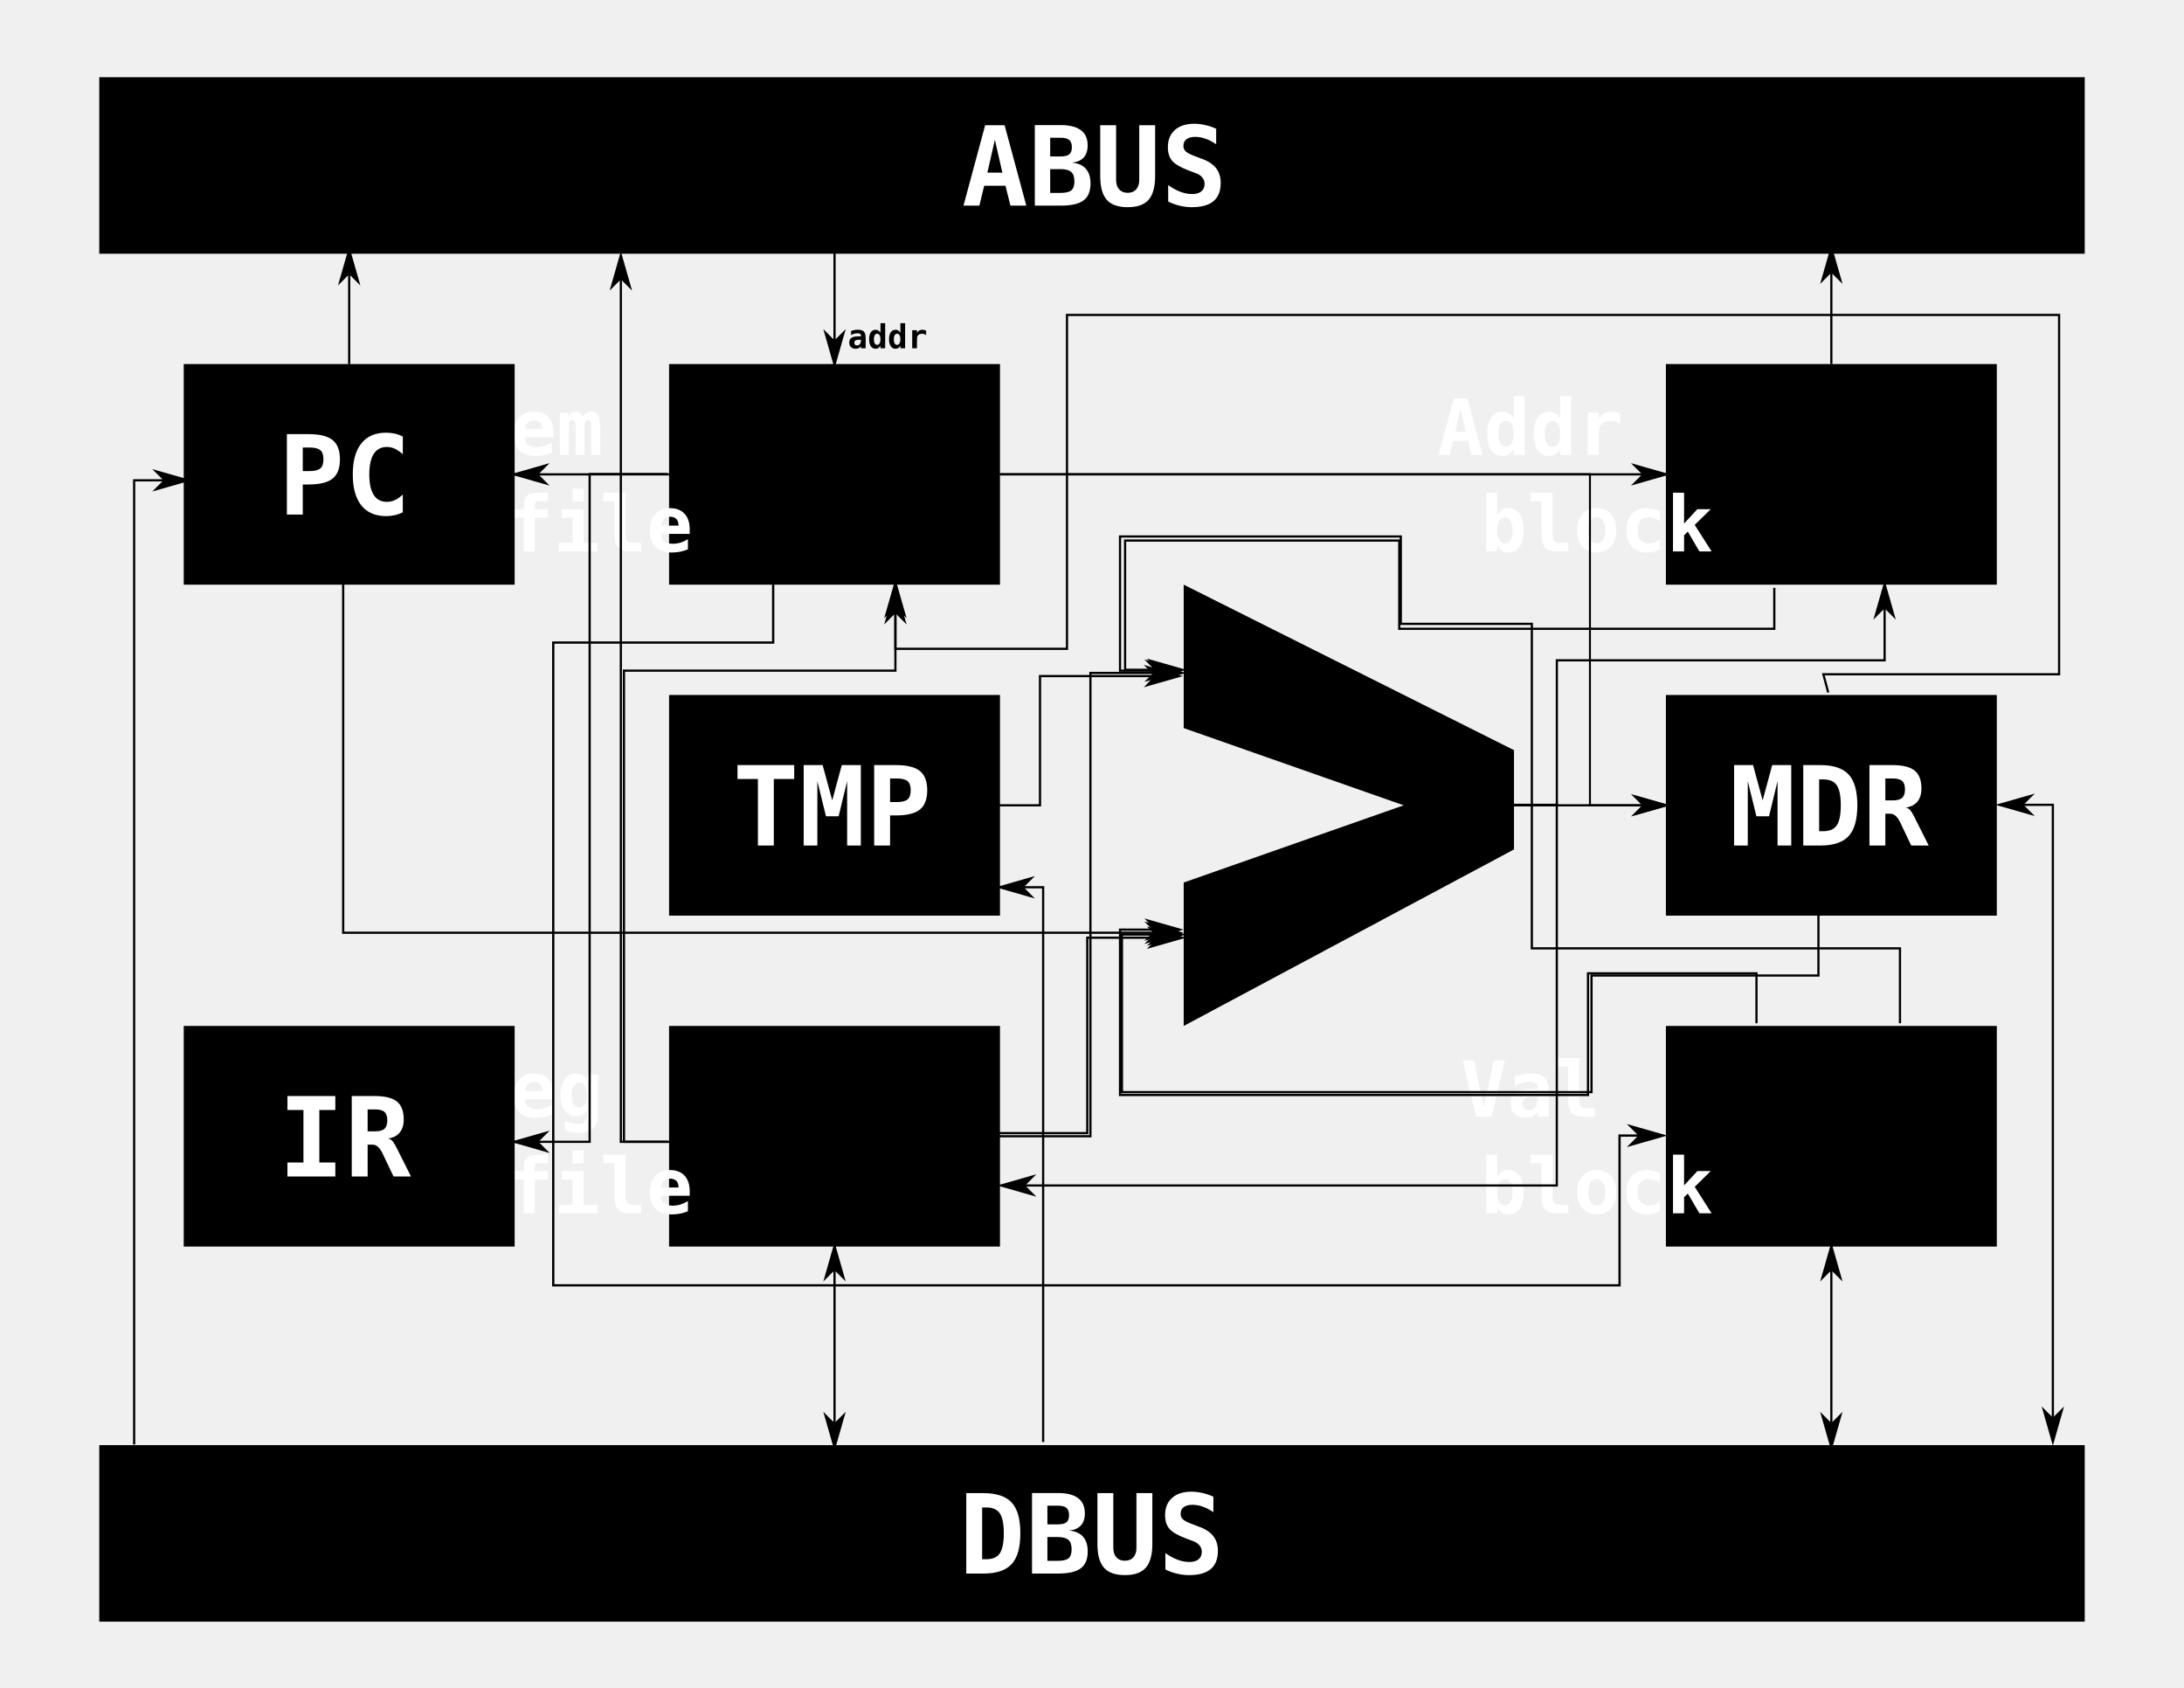
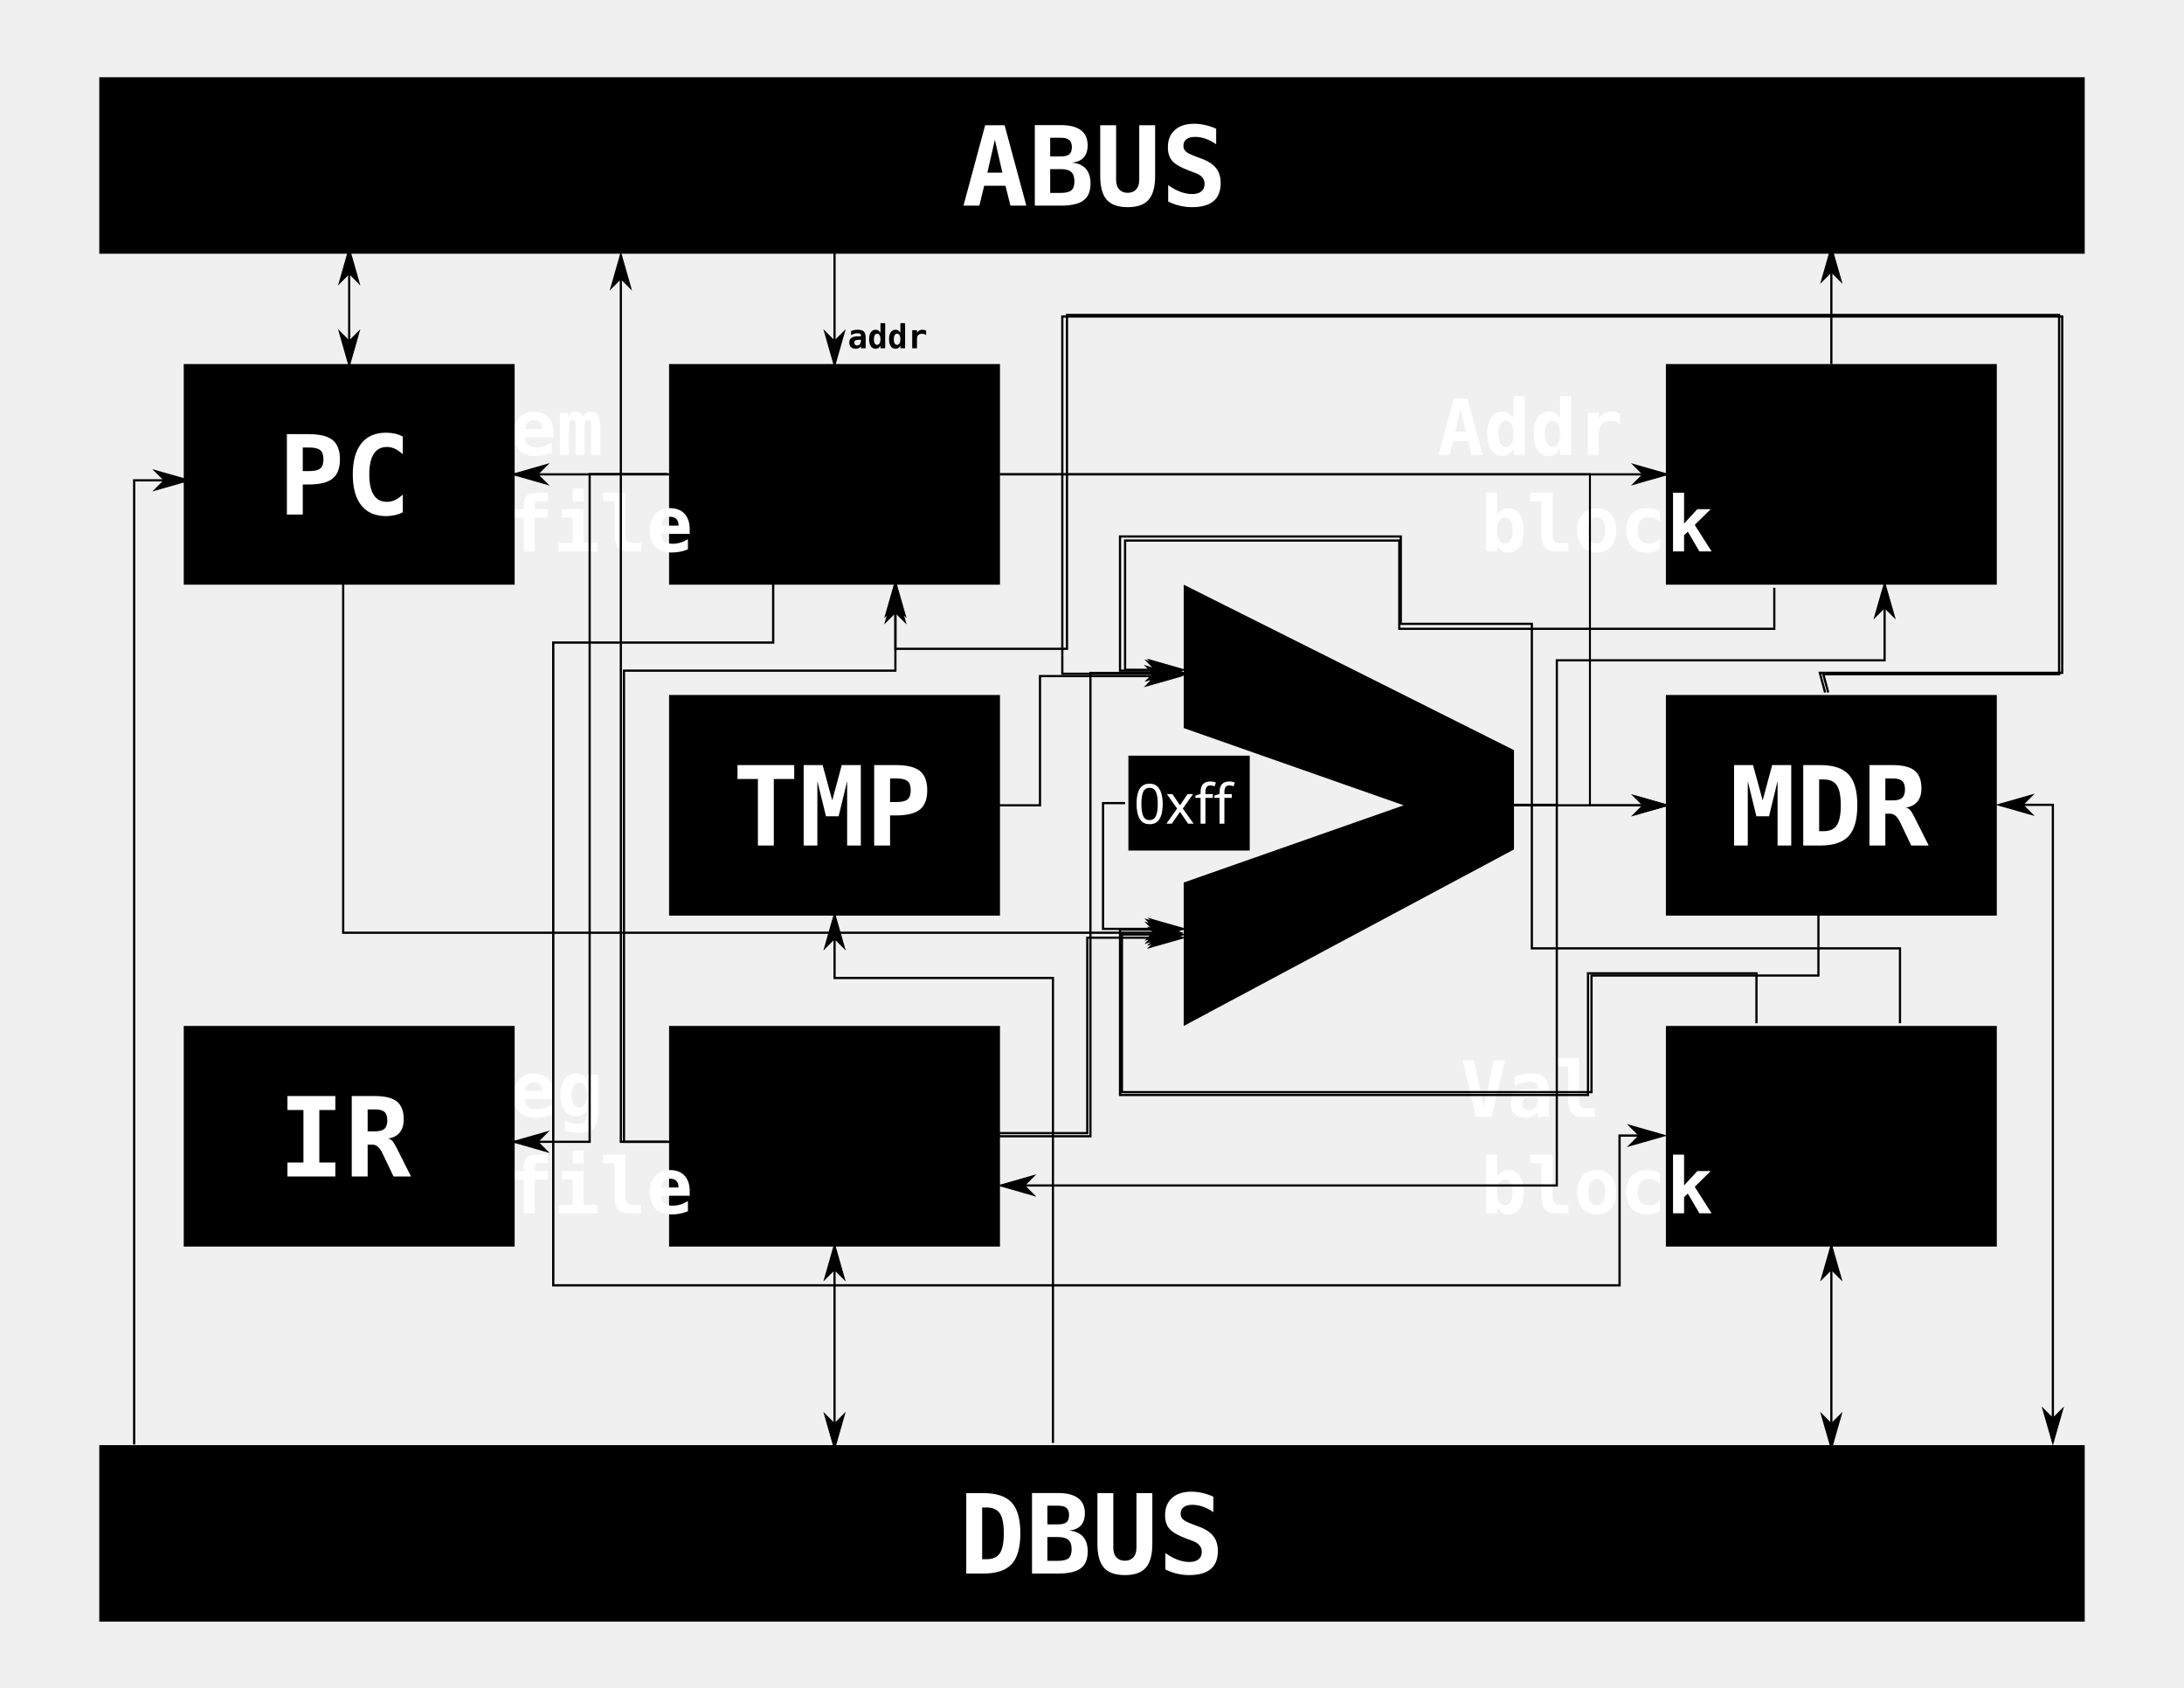
<svg xmlns="http://www.w3.org/2000/svg" width="990" height="765" id="svg2" version="1.1">
  <defs id="defs4">
    <marker orient="auto" refY="0.0" refX="0.0" id="Arrow1Lstart" style="overflow:visible">
      <path id="path4582" d="M 0.0,0.0 L 5.0,-5.0 L -12.5,0.0 L 5.0,5.0 L 0.0,0.0 z " style="fill-rule:evenodd;stroke:#000000;stroke-width:1.0pt" transform="scale(0.8) translate(12.5,0)" />
    </marker>
    <marker orient="auto" refY="0.0" refX="0.0" id="Arrow2Lend" style="overflow:visible;">
      <path id="path5592" style="fill-rule:evenodd;stroke-width:0.625;stroke-linejoin:round;" d="M 8.719,4.034 L -2.207,0.016 L 8.719,-4.002 C 6.973,-1.63 6.983,1.616 8.719,4.034 z " transform="scale(1.1) rotate(180) translate(1,0)" />
    </marker>
    <marker orient="auto" refY="0.0" refX="0.0" id="Arrow1Lend" style="overflow:visible;">
      <path id="path5574" d="M 0.0,0.0 L 5.0,-5.0 L -12.5,0.0 L 5.0,5.0 L 0.0,0.0 z " style="fill-rule:evenodd;stroke:#000000;stroke-width:1.0pt;" transform="scale(0.8) rotate(180) translate(12.5,0)" />
    </marker>
  </defs>
  <g id="layer1" transform="translate(0,-287.3622)">
    <path style="fill:#000000;fill-opacity:1" d="m 536.571,752.362 0,-65 99.715,-35 -99.715,-35 0,-65 149.715,75 0,45 z" id="path3761" />
    <g id="g4071">
      <rect y="322.362" x="45" height="80" width="900" id="rect3786" style="fill:#000000;fill-opacity:1" />
      <text id="text3840" y="380.563" x="435.93" style="font-size:50px;font-style:normal;font-variant:normal;font-weight:bold;font-stretch:normal;line-height:125%;letter-spacing:0px;word-spacing:0px;fill:#ffffff;fill-opacity:1;stroke:none;font-family:Monospace;-inkscape-font-specification:Sans Bold" xml:space="preserve">
        <tspan y="380.563" x="435.93" id="tspan3842">ABUS</tspan>
      </text>
    </g>
    <g id="g4076">
      <rect y="942.362" x="45" height="80" width="900" id="rect3786-4" style="fill:#000000;fill-opacity:1" />
      <text id="text3856" y="1000.563" x="434.661" style="font-size:50px;font-style:normal;font-variant:normal;font-weight:bold;font-stretch:normal;line-height:125%;letter-spacing:0px;word-spacing:0px;fill:#ffffff;fill-opacity:1;stroke:none;font-family:Monospace;-inkscape-font-specification:Sans Bold" xml:space="preserve">
        <tspan y="1000.563" x="434.661" id="tspan3858">DBUS</tspan>
      </text>
    </g>
    <g id="g3055" transform="translate(88.71427,-2.6171874e-6)">
      <rect y="602.362" x="666.429" height="100" width="150" id="rect3860" style="fill:#000000;fill-opacity:1" />
      <text id="text3867" y="670.587" x="695.249" style="font-size:50px;font-style:normal;font-variant:normal;font-weight:bold;font-stretch:normal;line-height:125%;letter-spacing:0px;word-spacing:0px;fill:#ffffff;fill-opacity:1;stroke:none;font-family:Monospace;-inkscape-font-specification:Sans Bold" xml:space="preserve">
        <tspan y="670.587" x="695.249" id="tspan3869">MDR</tspan>
      </text>
    </g>
    <g id="g3060" transform="translate(88.71427,-2.6171874e-6)">
      <rect y="452.362" x="666.429" height="100" width="150" id="rect3860-6" style="fill:#000000;fill-opacity:1" />
      <text id="text3867-6" y="493.535" x="740.437" style="font-size:50px;font-style:normal;font-variant:normal;font-weight:bold;font-stretch:normal;line-height:125%;letter-spacing:0px;word-spacing:0px;fill:#ffffff;fill-opacity:1;stroke:none;font-family:Monospace;-inkscape-font-specification:Sans Bold" xml:space="preserve">
        <tspan style="font-size:35px;text-align:center;text-anchor:middle" y="493.535" x="740.437" id="tspan3869-9">Addr</tspan>
        <tspan style="font-size:35px;text-align:center;text-anchor:middle" id="tspan3051" y="537.285" x="740.437">block</tspan>
      </text>
    </g>
    <g id="g3066" transform="translate(88.71427,-2.6171874e-6)">
      <rect y="752.362" x="666.429" height="100" width="150" id="rect3860-6-1" style="fill:#000000;fill-opacity:1" />
      <text id="text3867-6-2" y="793.535" x="740.437" style="font-size:50px;font-style:normal;font-variant:normal;font-weight:bold;font-stretch:normal;line-height:125%;letter-spacing:0px;word-spacing:0px;fill:#ffffff;fill-opacity:1;stroke:none;font-family:Monospace;-inkscape-font-specification:Sans Bold" xml:space="preserve">
        <tspan style="font-size:35px;text-align:center;text-anchor:middle" y="793.535" x="740.437" id="tspan3869-9-5">Val</tspan>
        <tspan id="tspan3053" style="font-size:35px;text-align:center;text-anchor:middle" y="837.285" x="740.437">block</tspan>
      </text>
    </g>
    <g id="g3060-1" transform="translate(-363.1429,-2.6171874e-6)">
      <rect y="452.362" x="666.429" height="100" width="150" id="rect3860-6-3" style="fill:#000000;fill-opacity:1" />
      <text id="text3867-6-7" y="493.535" x="740.437" style="font-size:50px;font-style:normal;font-variant:normal;font-weight:bold;font-stretch:normal;line-height:125%;letter-spacing:0px;word-spacing:0px;fill:#ffffff;fill-opacity:1;stroke:none;font-family:Monospace;-inkscape-font-specification:Sans Bold" xml:space="preserve">
        <tspan style="font-size:35px;text-align:center;text-anchor:middle" y="493.535" x="740.437" id="tspan3869-9-8">Mem</tspan>
        <tspan style="font-size:35px;text-align:center;text-anchor:middle" id="tspan3051-3" y="537.285" x="740.437">file</tspan>
      </text>
    </g>
    <g id="g3060-1-0" transform="translate(-363.1429,300)">
      <rect y="452.362" x="666.429" height="100" width="150" id="rect3860-6-3-7" style="fill:#000000;fill-opacity:1" />
      <text id="text3867-6-7-1" y="493.535" x="740.437" style="font-size:50px;font-style:normal;font-variant:normal;font-weight:bold;font-stretch:normal;line-height:125%;letter-spacing:0px;word-spacing:0px;fill:#ffffff;fill-opacity:1;stroke:none;font-family:Monospace;-inkscape-font-specification:Sans Bold" xml:space="preserve">
        <tspan style="font-size:35px;text-align:center;text-anchor:middle" y="493.535" x="740.437" id="tspan3869-9-8-0">Reg</tspan>
        <tspan style="font-size:35px;text-align:center;text-anchor:middle" id="tspan3051-3-0" y="537.285" x="740.437">file</tspan>
      </text>
    </g>
    <g id="g3055-4" transform="translate(-363.1429,-2.6171874e-6)">
      <rect y="602.362" x="666.429" height="100" width="150" id="rect3860-9" style="fill:#000000;fill-opacity:1" />
      <text id="text3867-4" y="670.587" x="695.249" style="font-size:50px;font-style:normal;font-variant:normal;font-weight:bold;font-stretch:normal;line-height:125%;letter-spacing:0px;word-spacing:0px;fill:#ffffff;fill-opacity:1;stroke:none;font-family:Monospace;-inkscape-font-specification:Sans Bold" xml:space="preserve">
        <tspan y="670.587" x="695.249" id="tspan3869-8">TMP</tspan>
      </text>
    </g>
    <g id="g3055-4-9" transform="translate(-583.1429,150)">
      <rect y="602.362" x="666.429" height="100" width="150" id="rect3860-9-0" style="fill:#000000;fill-opacity:1" />
      <text id="text3867-4-6" y="670.587" x="709.239" style="font-size:50px;font-style:normal;font-variant:normal;font-weight:bold;font-stretch:normal;line-height:125%;letter-spacing:0px;word-spacing:0px;fill:#ffffff;fill-opacity:1;stroke:none;font-family:Monospace;-inkscape-font-specification:Sans Bold" xml:space="preserve">
        <tspan y="670.587" x="709.239" id="tspan3869-8-9">IR</tspan>
      </text>
    </g>
    <g id="g3055-4-9-8" transform="translate(-583.1429,-150)">
      <rect y="602.362" x="666.429" height="100" width="150" id="rect3860-9-0-4" style="fill:#000000;fill-opacity:1" />
      <text id="text3867-4-6-5" y="670.587" x="709.239" style="font-size:50px;font-style:normal;font-variant:normal;font-weight:bold;font-stretch:normal;line-height:125%;letter-spacing:0px;word-spacing:0px;fill:#ffffff;fill-opacity:1;stroke:none;font-family:Monospace;-inkscape-font-specification:Sans Bold" xml:space="preserve">
        <tspan y="670.587" x="709.239" id="tspan3280">PC</tspan>
      </text>
    </g>
    <rect style="fill:#000000;fill-opacity:1" id="rect3860-9-0-4-0" width="50" height="50" x="133.286" y="350.934" />
    <rect style="fill:#000000;fill-opacity:1" id="rect3860-9-0-4-0-3" width="50" height="50" x="353.286" y="351.648" />
    <rect style="fill:#000000;fill-opacity:1" id="rect3860-9-0-4-0-0" width="50" height="50" x="805.143" y="350.219" />
    <rect style="fill:#000000;fill-opacity:1" id="rect3860-9-0-4-0-37" width="50" height="50" x="133.286" y="943.076" />
    <rect style="fill:#000000;fill-opacity:1" id="rect3860-9-0-4-0-35" width="50" height="50" x="353.286" y="943.076" />
    <rect style="fill:#000000;fill-opacity:1" id="rect3860-9-0-4-0-1" width="50" height="50" x="805.143" y="943.076" />
    <rect style="fill:#000000;fill-opacity:1" id="rect3860-9-0-4-0-2" width="40" height="40" x="537.857" y="577.362" />
    <rect style="fill:#000000;fill-opacity:1" id="rect3860-9-0-4-0-2-1" width="40" height="40" x="538.571" y="688.076" />
    <rect style="fill:#000000;fill-opacity:1" id="rect3860-9-0-4-0-2-13" width="40" height="40" x="642.857" y="632.362" />
-     <path style="fill:none;stroke:#000000;stroke-width:1px;stroke-linecap:butt;stroke-linejoin:miter;stroke-opacity:1;marker-end:url(#Arrow1Lend)" d="m 158.286,165 0,-51.429" id="path6495" transform="translate(0,287.3622)" />
+     <path style="fill:none;stroke:#000000;stroke-width:1px;stroke-linecap:butt;stroke-linejoin:miter;stroke-opacity:1;marker-end:url(#Arrow1Lend);marker-start:url(#Arrow1Lstart)" d="m 158.286,165 0,-51.429" id="path6495" transform="translate(0,287.3622)" />
    <path style="fill:none;stroke:#000000;stroke-width:1px;stroke-linecap:butt;stroke-linejoin:miter;stroke-opacity:1;marker-end:url(#Arrow1Lend)" d="m 378.286,114.286 0,50.714" id="path6681" transform="translate(0,287.3622)" />
    <text xml:space="preserve" style="font-size:50px;font-style:normal;font-variant:normal;font-weight:bold;font-stretch:normal;line-height:125%;letter-spacing:0px;word-spacing:0px;fill:#000000;fill-opacity:1;stroke:none;font-family:Monospace;-inkscape-font-specification:Sans Bold" id="text6867" y="445.219" x="384.286">
      <tspan x="384.286" y="445.219" style="font-size:15px" id="tspan6886">addr</tspan>
    </text>
    <path style="fill:none;stroke:#000000;stroke-width:1px;stroke-linecap:butt;stroke-linejoin:miter;stroke-opacity:1;marker-end:url(#Arrow1Lend)" d="m 453.286,215 301.857,0" id="path7097" transform="translate(0,287.3622)" />
    <path style="fill:none;stroke:#000000;stroke-width:0.878px;stroke-linecap:butt;stroke-linejoin:miter;stroke-opacity:1;marker-end:url(#Arrow1Lend);display:inline" d="m 453.22,502.296 267.495,0 0,150.066 34.428,0" id="path7469" />
    <path style="fill:none;stroke:#000000;stroke-width:1px;stroke-linecap:butt;stroke-linejoin:miter;stroke-opacity:1;marker-start:url(#Arrow1Lstart);marker-end:url(#Arrow1Lend)" d="M 830.143,655.714 830.143,565" id="path8609" transform="translate(0,287.3622)" />
    <path style="fill:none;stroke:#000000;stroke-width:1px;stroke-linecap:butt;stroke-linejoin:miter;stroke-opacity:1;marker-end:url(#Arrow1Lend)" d="m 452.857,515 41.429,0 0,-210 41.429,0" id="path8985" transform="translate(0,287.3622)" />
    <path style="fill:none;stroke:#000000;stroke-width:1px;stroke-linecap:butt;stroke-linejoin:miter;stroke-opacity:1;marker-end:url(#Arrow1Lend)" d="m 452.857,513.571 40,0 0,-88.571 42.857,0" id="path9173" transform="translate(0,287.3622)" />
    <path style="fill:none;stroke:#000000;stroke-width:1px;stroke-linecap:butt;stroke-linejoin:miter;stroke-opacity:1;marker-end:url(#Arrow1Lend)" d="m 687.143,365 18.571,0 0,-65.714 148.571,0 0,-34.286" id="path9547" transform="translate(0,287.3622)" />
    <path style="fill:none;stroke:#000000;stroke-width:1px;stroke-linecap:butt;stroke-linejoin:miter;stroke-opacity:1;marker-end:url(#Arrow1Lend)" d="m 303.286,215 -70,0" id="path9733" transform="translate(0,287.3622)" />
-     <path style="fill:none;stroke:#000000;stroke-width:1px;stroke-linecap:butt;stroke-linejoin:miter;stroke-opacity:1;marker-end:url(#Arrow1Lend);display:inline" d="m 472.857,653.571 0,-251.429 -19.571,0" id="path3054" transform="translate(0,287.3622)" />
    <path style="fill:none;stroke:#000000;stroke-width:1px;stroke-linecap:butt;stroke-linejoin:miter;stroke-opacity:1;marker-end:url(#Arrow1Lend)" d="m 824.286,415 0,27.143 -102.857,0 0,52.857 -212.857,0 0,-71.429 27.143,0" id="path4020" transform="translate(0,287.3622)" />
    <path style="fill:none;stroke:#000000;stroke-width:1px;stroke-linecap:butt;stroke-linejoin:miter;stroke-opacity:1;marker-end:url(#Arrow1Lend)" d="m 804.286,266.429 0,18.571 -170,0 0,-40 L 510,245 l 0,58.571 25.714,0" id="path4208" transform="translate(0,287.3622)" />
    <path style="fill:none;stroke:#000000;stroke-width:1px;stroke-linecap:butt;stroke-linejoin:miter;stroke-opacity:1;marker-end:url(#Arrow1Lend)" d="m 830.143,165 10e-6,-52.143" id="path5026" transform="translate(0,287.3622)" />
    <path style="fill:none;stroke:#000000;stroke-width:1px;stroke-linecap:butt;stroke-linejoin:miter;stroke-opacity:1;marker-end:url(#Arrow1Lend)" d="m 452.857,365 18.571,0 0,-58.571 62.857,0" id="path5408" transform="translate(0,287.3622)" />
    <path style="fill:none;stroke:#000000;stroke-width:1px;stroke-linecap:butt;stroke-linejoin:miter;stroke-opacity:1;marker-end:url(#Arrow1Lend)" d="m 682.857,365 72.286,0" id="path5596" transform="translate(0,287.3622)" />
    <path style="fill:none;stroke:#000000;stroke-width:1px;stroke-linecap:butt;stroke-linejoin:miter;stroke-opacity:1;marker-end:url(#Arrow1Lend)" d="m 685.894,364.778 19.799,0 0,172.534 -251.73,0" id="path5784" transform="translate(0,287.3622)" />
    <path style="fill:none;stroke:#000000;stroke-width:1px;stroke-linecap:butt;stroke-linejoin:miter;stroke-opacity:1;marker-end:url(#Arrow1Lend)" d="m 302.642,214.871 -35.355,0 0,302.642 -33.941,0" id="path5972" transform="translate(0,287.3622)" />
    <path style="fill:none;stroke:#000000;stroke-width:1px;stroke-linecap:butt;stroke-linejoin:miter;stroke-opacity:1;marker-end:url(#Arrow1Lend)" d="m 155.563,264.368 0,158.392 379.009,0" id="path6160" transform="translate(0,287.3622)" />
    <path style="fill:none;stroke:#000000;stroke-width:1.033px;stroke-linecap:butt;stroke-linejoin:miter;stroke-opacity:1;marker-end:url(#Arrow1Lend)" d="m 350.478,550.316 0,28.284 -99.692,0 0,291.328 483.353,0 0,-67.882 19.636,0" id="path6348" />
    <path style="fill:none;stroke:#000000;stroke-width:1px;stroke-linecap:butt;stroke-linejoin:miter;stroke-opacity:1;marker-end:url(#Arrow1Lend)" d="m 796.202,463.773 0,-22.627 -76.368,0 0,55.154 -212.132,0 0,-74.953 26.87,0" id="path6536" transform="translate(0,287.3622)" />
    <path style="fill:none;stroke:#000000;stroke-width:1px;stroke-linecap:butt;stroke-linejoin:miter;stroke-opacity:1;marker-end:url(#Arrow1Lend)" d="m 861.256,463.773 0,-33.941 -166.877,0 0,-147.078 -59.397,0 0,-39.598 -127.279,0 0,60.811 26.87,0" id="path6724" transform="translate(0,287.3622)" />
-     <path style="fill:none;stroke:#000000;stroke-width:1px;stroke-linecap:butt;stroke-linejoin:miter;stroke-opacity:1;marker-end:url(#Arrow1Lend);marker-start:url(#Arrow1Lstart)" d="m 378.286,565 0,90.714" id="path7098" transform="translate(0,287.3622)" />
+     <path style="fill:none;stroke:#000000;stroke-width:1px;stroke-linecap:butt;stroke-linejoin:miter;stroke-opacity:1;marker-start:url(#Arrow1Lstart);marker-end:url(#Arrow1Lend)" d="m 378.286,565 0,90.714" id="path7098" transform="translate(0,287.3622)" />
    <path style="fill:none;stroke:#000000;stroke-width:1px;stroke-linecap:butt;stroke-linejoin:miter;stroke-opacity:1;marker-end:url(#Arrow1Lend)" d="m 60.811,654.691 0,-436.992 24.042,0" id="path7288" transform="translate(0,287.3622)" />
    <path style="fill:none;stroke:#000000;stroke-width:1px;stroke-linecap:butt;stroke-linejoin:miter;stroke-opacity:1;marker-end:url(#Arrow1Lend)" d="m 304.056,517.513 -21.213,0 0,-213.546 123.037,0 0,-39.598" id="path7476" transform="translate(0,287.3622)" />
    <path style="fill:none;stroke:#000000;stroke-width:1px;stroke-linecap:butt;stroke-linejoin:miter;stroke-opacity:1;marker-end:url(#Arrow1Lend)" d="m 302.642,517.513 -21.213,0 0,-401.637" id="path7664" transform="translate(0,287.3622)" />
    <path style="fill:none;stroke:#000000;stroke-width:1px;stroke-linecap:butt;stroke-linejoin:miter;stroke-opacity:1;marker-end:url(#Arrow1Lend);marker-start:url(#Arrow1Lstart)" d="m 906.511,364.778 24.042,0 0,288.5" id="path7852" transform="translate(0,287.3622)" />
    <path style="fill:none;stroke:#000000;stroke-width:1px;stroke-linecap:butt;stroke-linejoin:miter;stroke-opacity:1;marker-end:url(#Arrow1Lend)" d="m 828.729,313.866 -2.216,-8.27 106.868,0 0,-162.849 -449.72,0 0,151.321 -77.782,0 0,-26.87" id="path8412" transform="translate(0,287.3622)" />
+     <path style="fill:none;stroke:#000000;stroke-width:1px;stroke-linecap:butt;stroke-linejoin:miter;stroke-opacity:1;marker-end:url(#Arrow1Lend)" d="m 477.297,653.984 0,-210.718 -98.995,0 0,-28.284" id="path3071" transform="translate(0,287.3622)" />
+     <path style="fill:none;stroke:#000000;stroke-width:1px;stroke-linecap:butt;stroke-linejoin:miter;stroke-opacity:1;marker-end:url(#Arrow1Lend)" d="m 827.315,313.866 -2.393,-8.93 109.873,0 0,-161.483 -453.255,0 0,161.927 55.861,0" id="path4045" transform="translate(0,287.3622)" />
+     <g id="g4427">
+       <rect y="630.362" x="512" height="42" width="54" id="rect4421" style="fill:#000000;fill-opacity:1;stroke:#000000;stroke-opacity:1" />
+       <text id="text4423" y="660.682" x="513.969" style="font-size:50px;font-style:normal;font-weight:normal;line-height:125%;letter-spacing:0px;word-spacing:0px;fill:#000000;fill-opacity:1;stroke:none;font-family:Sans" xml:space="preserve">
+         <tspan style="font-size:25px;fill:#ffffff" y="660.682" x="513.969" id="tspan4425">0xff</tspan>
+       </text>
+     </g>
+     <path style="fill:none;stroke:#000000;stroke-width:1px;stroke-linecap:butt;stroke-linejoin:miter;stroke-opacity:1;marker-end:url(#Arrow1Lend)" d="m 510,364 -10,0 0,57 36,0" id="path4432" transform="translate(0,287.3622)" />
  </g>
</svg>
